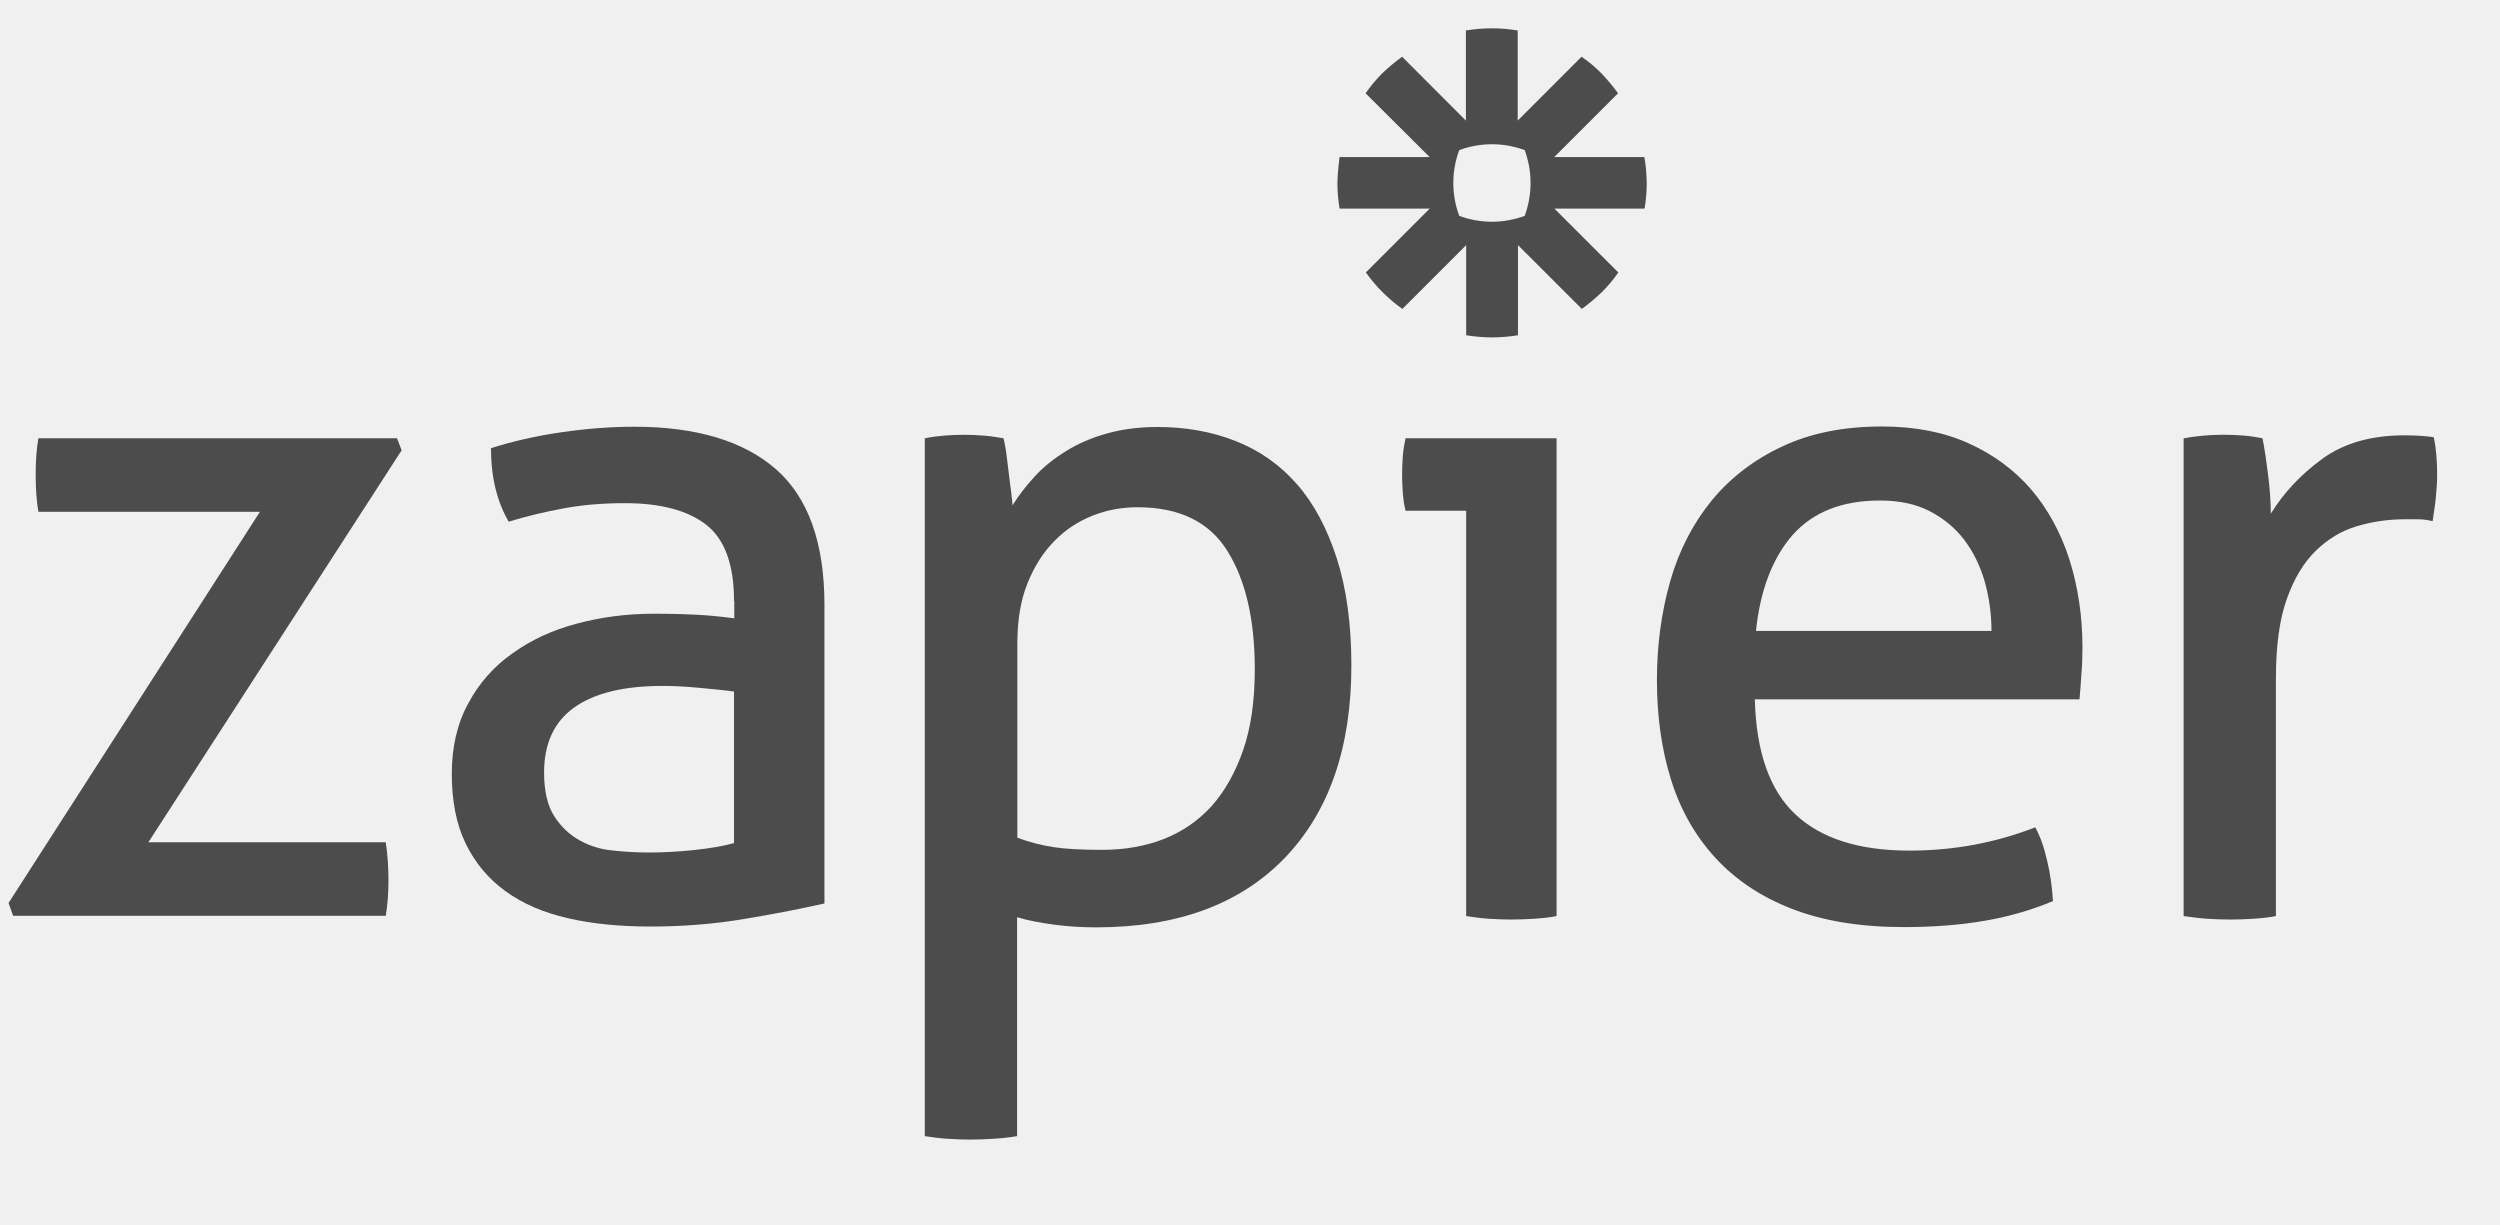
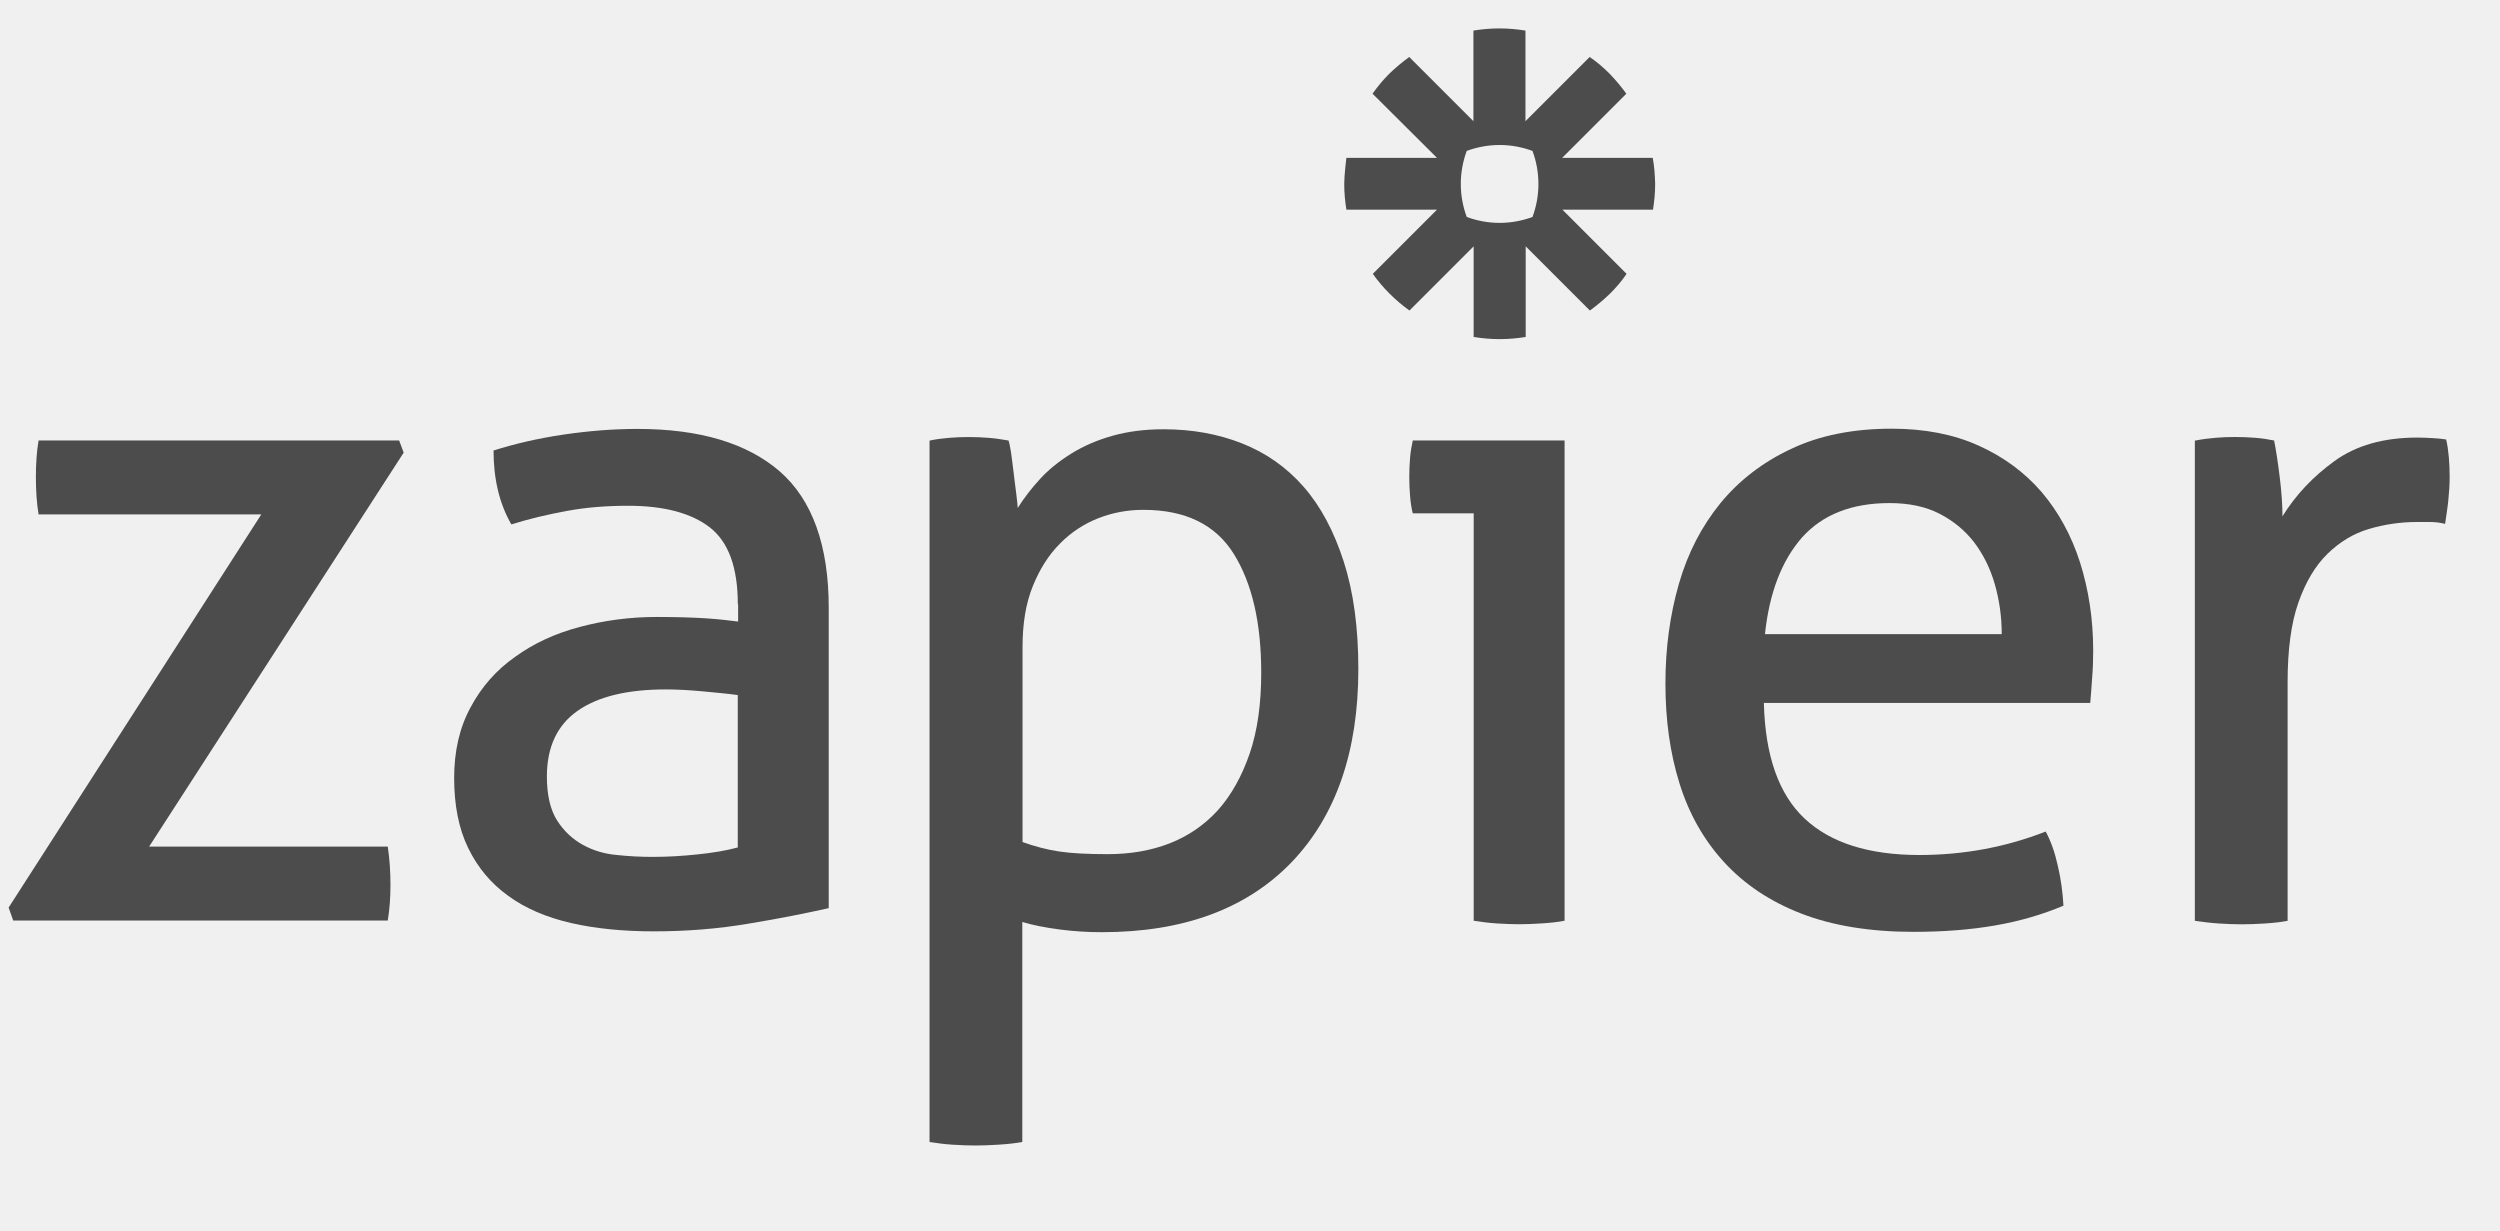
- <svg xmlns="http://www.w3.org/2000/svg" width="49" height="24" viewBox="0 0 49 24" fill="none">
-   <g id="Logo" clip-path="url(#clip0_127_12)">
-     <g id="Vector">
-       <path d="M0.168 17.698L5.095 10.031H0.752C0.715 9.81 0.699 9.568 0.699 9.3C0.699 9.042 0.715 8.805 0.752 8.59H7.782L7.872 8.826L2.908 16.509H7.561C7.598 16.751 7.614 17.003 7.614 17.256C7.614 17.498 7.598 17.729 7.561 17.95H0.257L0.168 17.698Z" fill="#4C4C4D" />
-       <path d="M14.387 11.782C14.387 11.061 14.203 10.567 13.84 10.283C13.477 10.004 12.946 9.862 12.252 9.862C11.826 9.862 11.427 9.894 11.058 9.962C10.685 10.031 10.327 10.115 9.97 10.225C9.738 9.826 9.623 9.342 9.623 8.784C10.038 8.653 10.49 8.548 10.99 8.474C11.49 8.401 11.968 8.364 12.431 8.364C13.646 8.364 14.571 8.642 15.207 9.195C15.838 9.747 16.159 10.635 16.159 11.85V17.708C15.733 17.803 15.218 17.908 14.608 18.008C13.998 18.113 13.377 18.16 12.746 18.16C12.152 18.16 11.611 18.108 11.132 17.997C10.653 17.887 10.243 17.713 9.907 17.466C9.57 17.224 9.313 16.914 9.128 16.535C8.944 16.157 8.855 15.699 8.855 15.168C8.855 14.648 8.96 14.185 9.176 13.79C9.386 13.396 9.675 13.065 10.043 12.807C10.406 12.544 10.827 12.35 11.306 12.223C11.779 12.097 12.278 12.029 12.804 12.029C13.193 12.029 13.514 12.04 13.761 12.055C14.008 12.071 14.219 12.097 14.392 12.118V11.782H14.387ZM14.387 13.554C14.203 13.528 13.972 13.507 13.693 13.48C13.414 13.454 13.178 13.444 12.983 13.444C12.226 13.444 11.653 13.585 11.258 13.864C10.864 14.143 10.664 14.569 10.664 15.142C10.664 15.505 10.732 15.794 10.864 15.999C10.995 16.204 11.164 16.362 11.363 16.472C11.563 16.583 11.784 16.651 12.031 16.672C12.273 16.698 12.505 16.709 12.725 16.709C13.004 16.709 13.293 16.693 13.593 16.662C13.893 16.63 14.156 16.588 14.387 16.525V13.554Z" fill="#4C4C4D" />
-       <path d="M18.131 8.59C18.252 8.564 18.378 8.548 18.504 8.538C18.631 8.527 18.762 8.522 18.899 8.522C19.02 8.522 19.146 8.527 19.283 8.538C19.414 8.548 19.546 8.569 19.666 8.59C19.677 8.616 19.693 8.69 19.714 8.816C19.73 8.943 19.751 9.079 19.766 9.226C19.782 9.374 19.803 9.51 19.819 9.647C19.835 9.784 19.845 9.868 19.845 9.905C19.966 9.71 20.113 9.521 20.282 9.337C20.45 9.153 20.655 8.99 20.892 8.843C21.128 8.695 21.396 8.58 21.696 8.496C21.996 8.411 22.327 8.369 22.69 8.369C23.237 8.369 23.747 8.459 24.215 8.643C24.683 8.827 25.083 9.106 25.419 9.489C25.756 9.873 26.014 10.362 26.203 10.951C26.392 11.54 26.487 12.24 26.487 13.044C26.487 14.653 26.05 15.91 25.183 16.814C24.31 17.719 23.079 18.176 21.486 18.176C21.218 18.176 20.944 18.161 20.666 18.124C20.387 18.087 20.14 18.04 19.935 17.977V22.268C19.787 22.294 19.635 22.31 19.467 22.32C19.304 22.331 19.151 22.336 19.02 22.336C18.888 22.336 18.736 22.331 18.573 22.32C18.41 22.31 18.257 22.289 18.126 22.268V8.59H18.131ZM19.94 16.42C20.171 16.504 20.408 16.567 20.65 16.604C20.892 16.641 21.207 16.657 21.602 16.657C22.038 16.657 22.443 16.588 22.806 16.446C23.169 16.304 23.484 16.089 23.747 15.8C24.01 15.505 24.215 15.137 24.368 14.695C24.52 14.254 24.594 13.723 24.594 13.118C24.594 12.145 24.415 11.372 24.057 10.799C23.7 10.226 23.111 9.942 22.296 9.942C21.991 9.942 21.701 9.994 21.418 10.105C21.139 10.215 20.887 10.378 20.671 10.599C20.45 10.82 20.276 11.093 20.14 11.43C20.003 11.766 19.94 12.161 19.94 12.623V16.42Z" fill="#4C4C4D" />
-       <path d="M28.737 10.01H27.549C27.523 9.91 27.507 9.799 27.496 9.673C27.486 9.547 27.481 9.421 27.481 9.3C27.481 9.179 27.486 9.053 27.496 8.926C27.507 8.8 27.528 8.684 27.549 8.59H30.509V17.955C30.378 17.982 30.226 17.997 30.062 18.008C29.899 18.018 29.747 18.023 29.616 18.023C29.495 18.023 29.353 18.018 29.184 18.008C29.021 17.997 28.869 17.976 28.737 17.955V10.01Z" fill="#4C4C4D" />
-       <path d="M34.395 13.717C34.422 14.737 34.685 15.489 35.19 15.962C35.694 16.436 36.441 16.672 37.424 16.672C38.287 16.672 39.112 16.52 39.891 16.215C39.991 16.399 40.069 16.62 40.127 16.883C40.19 17.146 40.222 17.403 40.238 17.661C39.838 17.829 39.396 17.961 38.913 18.045C38.434 18.129 37.898 18.171 37.314 18.171C36.462 18.171 35.731 18.05 35.121 17.813C34.511 17.577 34.012 17.24 33.617 16.809C33.223 16.378 32.934 15.868 32.75 15.274C32.566 14.685 32.476 14.038 32.476 13.328C32.476 12.634 32.566 11.987 32.739 11.382C32.913 10.778 33.186 10.257 33.549 9.81C33.912 9.368 34.374 9.011 34.927 8.753C35.479 8.49 36.136 8.359 36.888 8.359C37.535 8.359 38.097 8.469 38.587 8.69C39.076 8.911 39.48 9.211 39.812 9.594C40.138 9.978 40.39 10.436 40.559 10.962C40.727 11.493 40.816 12.066 40.816 12.686C40.816 12.855 40.811 13.039 40.795 13.223C40.785 13.412 40.769 13.575 40.758 13.707H34.395V13.717ZM39.033 12.366C39.033 12.024 38.986 11.698 38.897 11.387C38.807 11.077 38.671 10.809 38.497 10.578C38.318 10.346 38.097 10.162 37.824 10.02C37.551 9.878 37.225 9.81 36.846 9.81C36.105 9.81 35.537 10.036 35.137 10.483C34.743 10.935 34.501 11.561 34.417 12.366H39.033Z" fill="#4C4C4D" />
-       <path d="M42.814 8.59C42.946 8.563 43.077 8.548 43.198 8.537C43.319 8.527 43.446 8.521 43.582 8.521C43.714 8.521 43.85 8.527 43.982 8.537C44.113 8.548 44.239 8.569 44.345 8.59C44.382 8.774 44.418 9.01 44.455 9.31C44.492 9.61 44.508 9.862 44.508 10.067C44.765 9.652 45.102 9.294 45.523 8.989C45.943 8.684 46.48 8.532 47.137 8.532C47.237 8.532 47.337 8.537 47.437 8.542C47.542 8.548 47.626 8.558 47.7 8.569C47.726 8.679 47.742 8.795 47.752 8.916C47.763 9.037 47.768 9.163 47.768 9.3C47.768 9.447 47.757 9.599 47.742 9.757C47.726 9.915 47.7 10.067 47.679 10.215C47.579 10.188 47.479 10.178 47.379 10.178C47.274 10.178 47.195 10.178 47.132 10.178C46.806 10.178 46.49 10.225 46.19 10.315C45.891 10.404 45.623 10.567 45.386 10.798C45.149 11.03 44.96 11.345 44.818 11.75C44.676 12.15 44.608 12.67 44.608 13.301V17.955C44.476 17.982 44.324 17.997 44.161 18.008C43.998 18.018 43.845 18.023 43.714 18.023C43.582 18.023 43.43 18.018 43.267 18.008C43.104 17.997 42.946 17.976 42.799 17.955V8.59H42.814Z" fill="#4C4C4D" />
-       <path d="M32.229 3.079H30.462L31.714 1.828C31.614 1.691 31.503 1.559 31.388 1.438C31.267 1.317 31.14 1.207 30.998 1.112L29.747 2.364V0.597C29.584 0.571 29.416 0.555 29.242 0.555H29.237C29.063 0.555 28.895 0.571 28.732 0.597V2.364L27.481 1.112C27.344 1.212 27.212 1.323 27.091 1.438C26.971 1.559 26.865 1.686 26.765 1.828L28.022 3.079H26.255C26.255 3.079 26.213 3.41 26.213 3.584C26.213 3.757 26.229 3.926 26.255 4.089H28.022L26.771 5.34C26.965 5.614 27.207 5.856 27.486 6.055L28.737 4.804V6.571C28.9 6.597 29.069 6.613 29.242 6.613H29.247C29.421 6.613 29.589 6.597 29.752 6.571V4.804L31.004 6.055C31.14 5.955 31.272 5.845 31.393 5.729C31.514 5.608 31.624 5.482 31.719 5.34L30.467 4.089H32.234C32.261 3.926 32.276 3.757 32.276 3.584V3.579C32.271 3.41 32.261 3.242 32.229 3.079ZM29.999 3.589C29.999 3.815 29.957 4.031 29.884 4.231C29.684 4.304 29.468 4.346 29.242 4.346C29.016 4.346 28.8 4.304 28.601 4.231C28.527 4.031 28.485 3.815 28.485 3.589V3.584C28.485 3.358 28.527 3.142 28.601 2.942C28.8 2.869 29.016 2.827 29.242 2.827C29.468 2.827 29.684 2.869 29.884 2.942C29.957 3.142 29.999 3.358 29.999 3.589Z" fill="#4C4C4D" />
-     </g>
-   </g>
-   <defs>
-     <clipPath id="clip0_127_12">
-       <rect width="48" height="24" fill="white" transform="translate(0.166992)" />
-     </clipPath>
-   </defs>
+ <svg xmlns="http://www.w3.org/2000/svg" version="1.1" width="65" height="32" viewBox="0 0 65 32">
+   <path fill="#4c4c4d" d="M0.224 23.597l6.57-10.223h-5.791c-0.049-0.294-0.070-0.617-0.070-0.975 0-0.344 0.021-0.659 0.070-0.947h9.374l0.119 0.316-6.619 10.244h6.205c0.049 0.323 0.070 0.659 0.070 0.996 0 0.323-0.021 0.631-0.070 0.925h-9.739l-0.119-0.337z" />
+   <path fill="#4c4c4d" d="M19.183 15.709c0-0.961-0.245-1.62-0.729-1.998-0.484-0.372-1.192-0.561-2.117-0.561-0.568 0-1.101 0.042-1.591 0.133-0.498 0.091-0.975 0.203-1.451 0.351-0.309-0.533-0.463-1.178-0.463-1.921 0.554-0.175 1.157-0.316 1.823-0.414s1.304-0.147 1.921-0.147c1.62 0 2.854 0.372 3.702 1.108 0.841 0.736 1.269 1.921 1.269 3.541v7.811c-0.568 0.126-1.255 0.267-2.068 0.4-0.813 0.14-1.641 0.203-2.482 0.203-0.792 0-1.514-0.070-2.152-0.217s-1.185-0.379-1.634-0.708c-0.449-0.323-0.792-0.736-1.038-1.241s-0.365-1.115-0.365-1.823c0-0.694 0.14-1.311 0.428-1.837 0.28-0.526 0.666-0.967 1.157-1.311 0.484-0.351 1.045-0.61 1.683-0.778 0.631-0.168 1.297-0.259 1.998-0.259 0.519 0 0.947 0.014 1.276 0.035s0.61 0.056 0.841 0.084v-0.449h-0.007zM19.183 18.072c-0.245-0.035-0.554-0.063-0.925-0.098s-0.687-0.049-0.947-0.049c-1.010 0-1.774 0.189-2.3 0.561s-0.792 0.939-0.792 1.704c0 0.484 0.091 0.869 0.266 1.143s0.4 0.484 0.666 0.631c0.266 0.147 0.561 0.238 0.89 0.266 0.323 0.035 0.631 0.049 0.925 0.049 0.372 0 0.757-0.021 1.157-0.063s0.75-0.098 1.059-0.182v-3.961z" />
+   <path fill="#4c4c4d" d="M24.175 11.454c0.161-0.035 0.33-0.056 0.498-0.070s0.343-0.021 0.526-0.021c0.161 0 0.329 0.007 0.512 0.021 0.175 0.014 0.351 0.042 0.512 0.070 0.014 0.035 0.035 0.133 0.063 0.302 0.021 0.168 0.049 0.351 0.070 0.547s0.049 0.379 0.070 0.561c0.021 0.182 0.035 0.294 0.035 0.344 0.161-0.259 0.358-0.512 0.582-0.757s0.498-0.463 0.813-0.659c0.316-0.196 0.673-0.351 1.073-0.463s0.841-0.168 1.325-0.168c0.729 0 1.409 0.119 2.033 0.365s1.157 0.617 1.606 1.129c0.449 0.512 0.792 1.164 1.045 1.949s0.379 1.718 0.379 2.79c0 2.145-0.582 3.821-1.739 5.027-1.164 1.206-2.805 1.816-4.929 1.816-0.357 0-0.722-0.021-1.094-0.070s-0.701-0.112-0.975-0.196v5.721c-0.196 0.035-0.4 0.056-0.624 0.070-0.217 0.014-0.421 0.021-0.596 0.021s-0.379-0.007-0.596-0.021c-0.217-0.014-0.421-0.042-0.596-0.070v-18.237h0.007zM26.587 21.893c0.309 0.112 0.624 0.196 0.947 0.245s0.743 0.070 1.269 0.070c0.582 0 1.122-0.091 1.606-0.28s0.905-0.477 1.255-0.862c0.351-0.393 0.624-0.883 0.827-1.472s0.301-1.297 0.301-2.103c0-1.297-0.238-2.328-0.715-3.092s-1.262-1.143-2.349-1.143c-0.407 0-0.792 0.070-1.171 0.217-0.372 0.147-0.708 0.365-0.996 0.659-0.295 0.295-0.526 0.659-0.708 1.108s-0.267 0.975-0.267 1.592v5.062z" />
+   <path fill="#4c4c4d" d="M38.317 13.346h-1.585c-0.035-0.133-0.056-0.28-0.070-0.449s-0.021-0.337-0.021-0.498c0-0.161 0.007-0.33 0.021-0.498s0.042-0.323 0.070-0.449h3.947v12.487c-0.175 0.035-0.379 0.056-0.596 0.070s-0.421 0.021-0.596 0.021c-0.161 0-0.351-0.007-0.575-0.021-0.217-0.014-0.421-0.042-0.596-0.070v-10.594z" />
+   <path fill="#4c4c4d" d="M45.861 18.289c0.035 1.36 0.386 2.363 1.059 2.994s1.669 0.947 2.98 0.947c1.15 0 2.251-0.203 3.288-0.61 0.133 0.245 0.238 0.54 0.315 0.89 0.084 0.351 0.126 0.694 0.147 1.038-0.533 0.224-1.122 0.4-1.767 0.512-0.638 0.112-1.353 0.168-2.131 0.168-1.136 0-2.11-0.161-2.924-0.477s-1.479-0.764-2.005-1.339-0.911-1.255-1.157-2.047c-0.245-0.785-0.365-1.648-0.365-2.594 0-0.925 0.119-1.788 0.351-2.594s0.596-1.5 1.080-2.096c0.484-0.589 1.101-1.066 1.837-1.409 0.736-0.351 1.613-0.526 2.615-0.526 0.862 0 1.613 0.147 2.265 0.442s1.192 0.694 1.634 1.206c0.435 0.512 0.771 1.122 0.996 1.823 0.224 0.708 0.344 1.472 0.344 2.3 0 0.224-0.007 0.47-0.028 0.715-0.014 0.252-0.035 0.47-0.049 0.645h-8.484v0.014zM52.045 16.487c0-0.456-0.063-0.89-0.182-1.304s-0.301-0.771-0.533-1.080c-0.238-0.308-0.533-0.554-0.897-0.743s-0.799-0.28-1.304-0.28c-0.989 0-1.746 0.301-2.279 0.897-0.526 0.603-0.848 1.437-0.961 2.51h6.156z" />
+   <path fill="#4c4c4d" d="M57.086 11.453c0.175-0.035 0.351-0.056 0.512-0.070s0.33-0.021 0.512-0.021c0.175 0 0.358 0.007 0.533 0.021s0.344 0.042 0.484 0.070c0.049 0.245 0.098 0.561 0.147 0.961s0.070 0.736 0.070 1.010c0.344-0.554 0.792-1.031 1.353-1.437s1.276-0.61 2.152-0.61c0.133 0 0.267 0.007 0.4 0.014 0.14 0.007 0.252 0.021 0.351 0.035 0.035 0.147 0.056 0.302 0.070 0.463s0.021 0.33 0.021 0.512c0 0.196-0.014 0.4-0.035 0.61s-0.056 0.414-0.084 0.61c-0.133-0.035-0.267-0.049-0.4-0.049-0.14 0-0.245 0-0.329 0-0.435 0-0.855 0.063-1.255 0.182s-0.757 0.337-1.073 0.645c-0.316 0.308-0.568 0.729-0.757 1.269-0.189 0.533-0.28 1.227-0.28 2.068v6.205c-0.175 0.035-0.379 0.056-0.596 0.070s-0.421 0.021-0.596 0.021c-0.175 0-0.379-0.007-0.596-0.021s-0.428-0.042-0.624-0.070v-12.487h0.021z" />
+   <path fill="#4c4c4d" d="M42.972 4.105h-2.356l1.669-1.669c-0.133-0.182-0.28-0.358-0.435-0.519-0.161-0.161-0.329-0.308-0.519-0.435l-1.669 1.669v-2.356c-0.217-0.035-0.442-0.056-0.673-0.056h-0.007c-0.231 0-0.456 0.021-0.673 0.056v2.356l-1.669-1.669c-0.182 0.133-0.358 0.28-0.519 0.435-0.161 0.161-0.301 0.33-0.435 0.519l1.676 1.669h-2.356c0 0-0.056 0.442-0.056 0.673s0.021 0.456 0.056 0.673h2.356l-1.669 1.669c0.259 0.365 0.582 0.687 0.953 0.954l1.669-1.669v2.356c0.217 0.035 0.442 0.056 0.673 0.056h0.007c0.231 0 0.456-0.021 0.673-0.056v-2.356l1.669 1.669c0.182-0.133 0.358-0.28 0.519-0.435 0.161-0.161 0.309-0.33 0.435-0.519l-1.669-1.669h2.356c0.035-0.217 0.056-0.442 0.056-0.673v-0.007c-0.007-0.224-0.021-0.449-0.063-0.666zM39.999 4.786c0 0.301-0.056 0.589-0.154 0.855-0.266 0.098-0.554 0.154-0.855 0.154s-0.589-0.056-0.855-0.154c-0.098-0.266-0.154-0.554-0.154-0.855v-0.007c0-0.301 0.056-0.589 0.154-0.855 0.266-0.098 0.554-0.154 0.855-0.154s0.589 0.056 0.855 0.154c0.098 0.266 0.154 0.554 0.154 0.862z" />
</svg>
